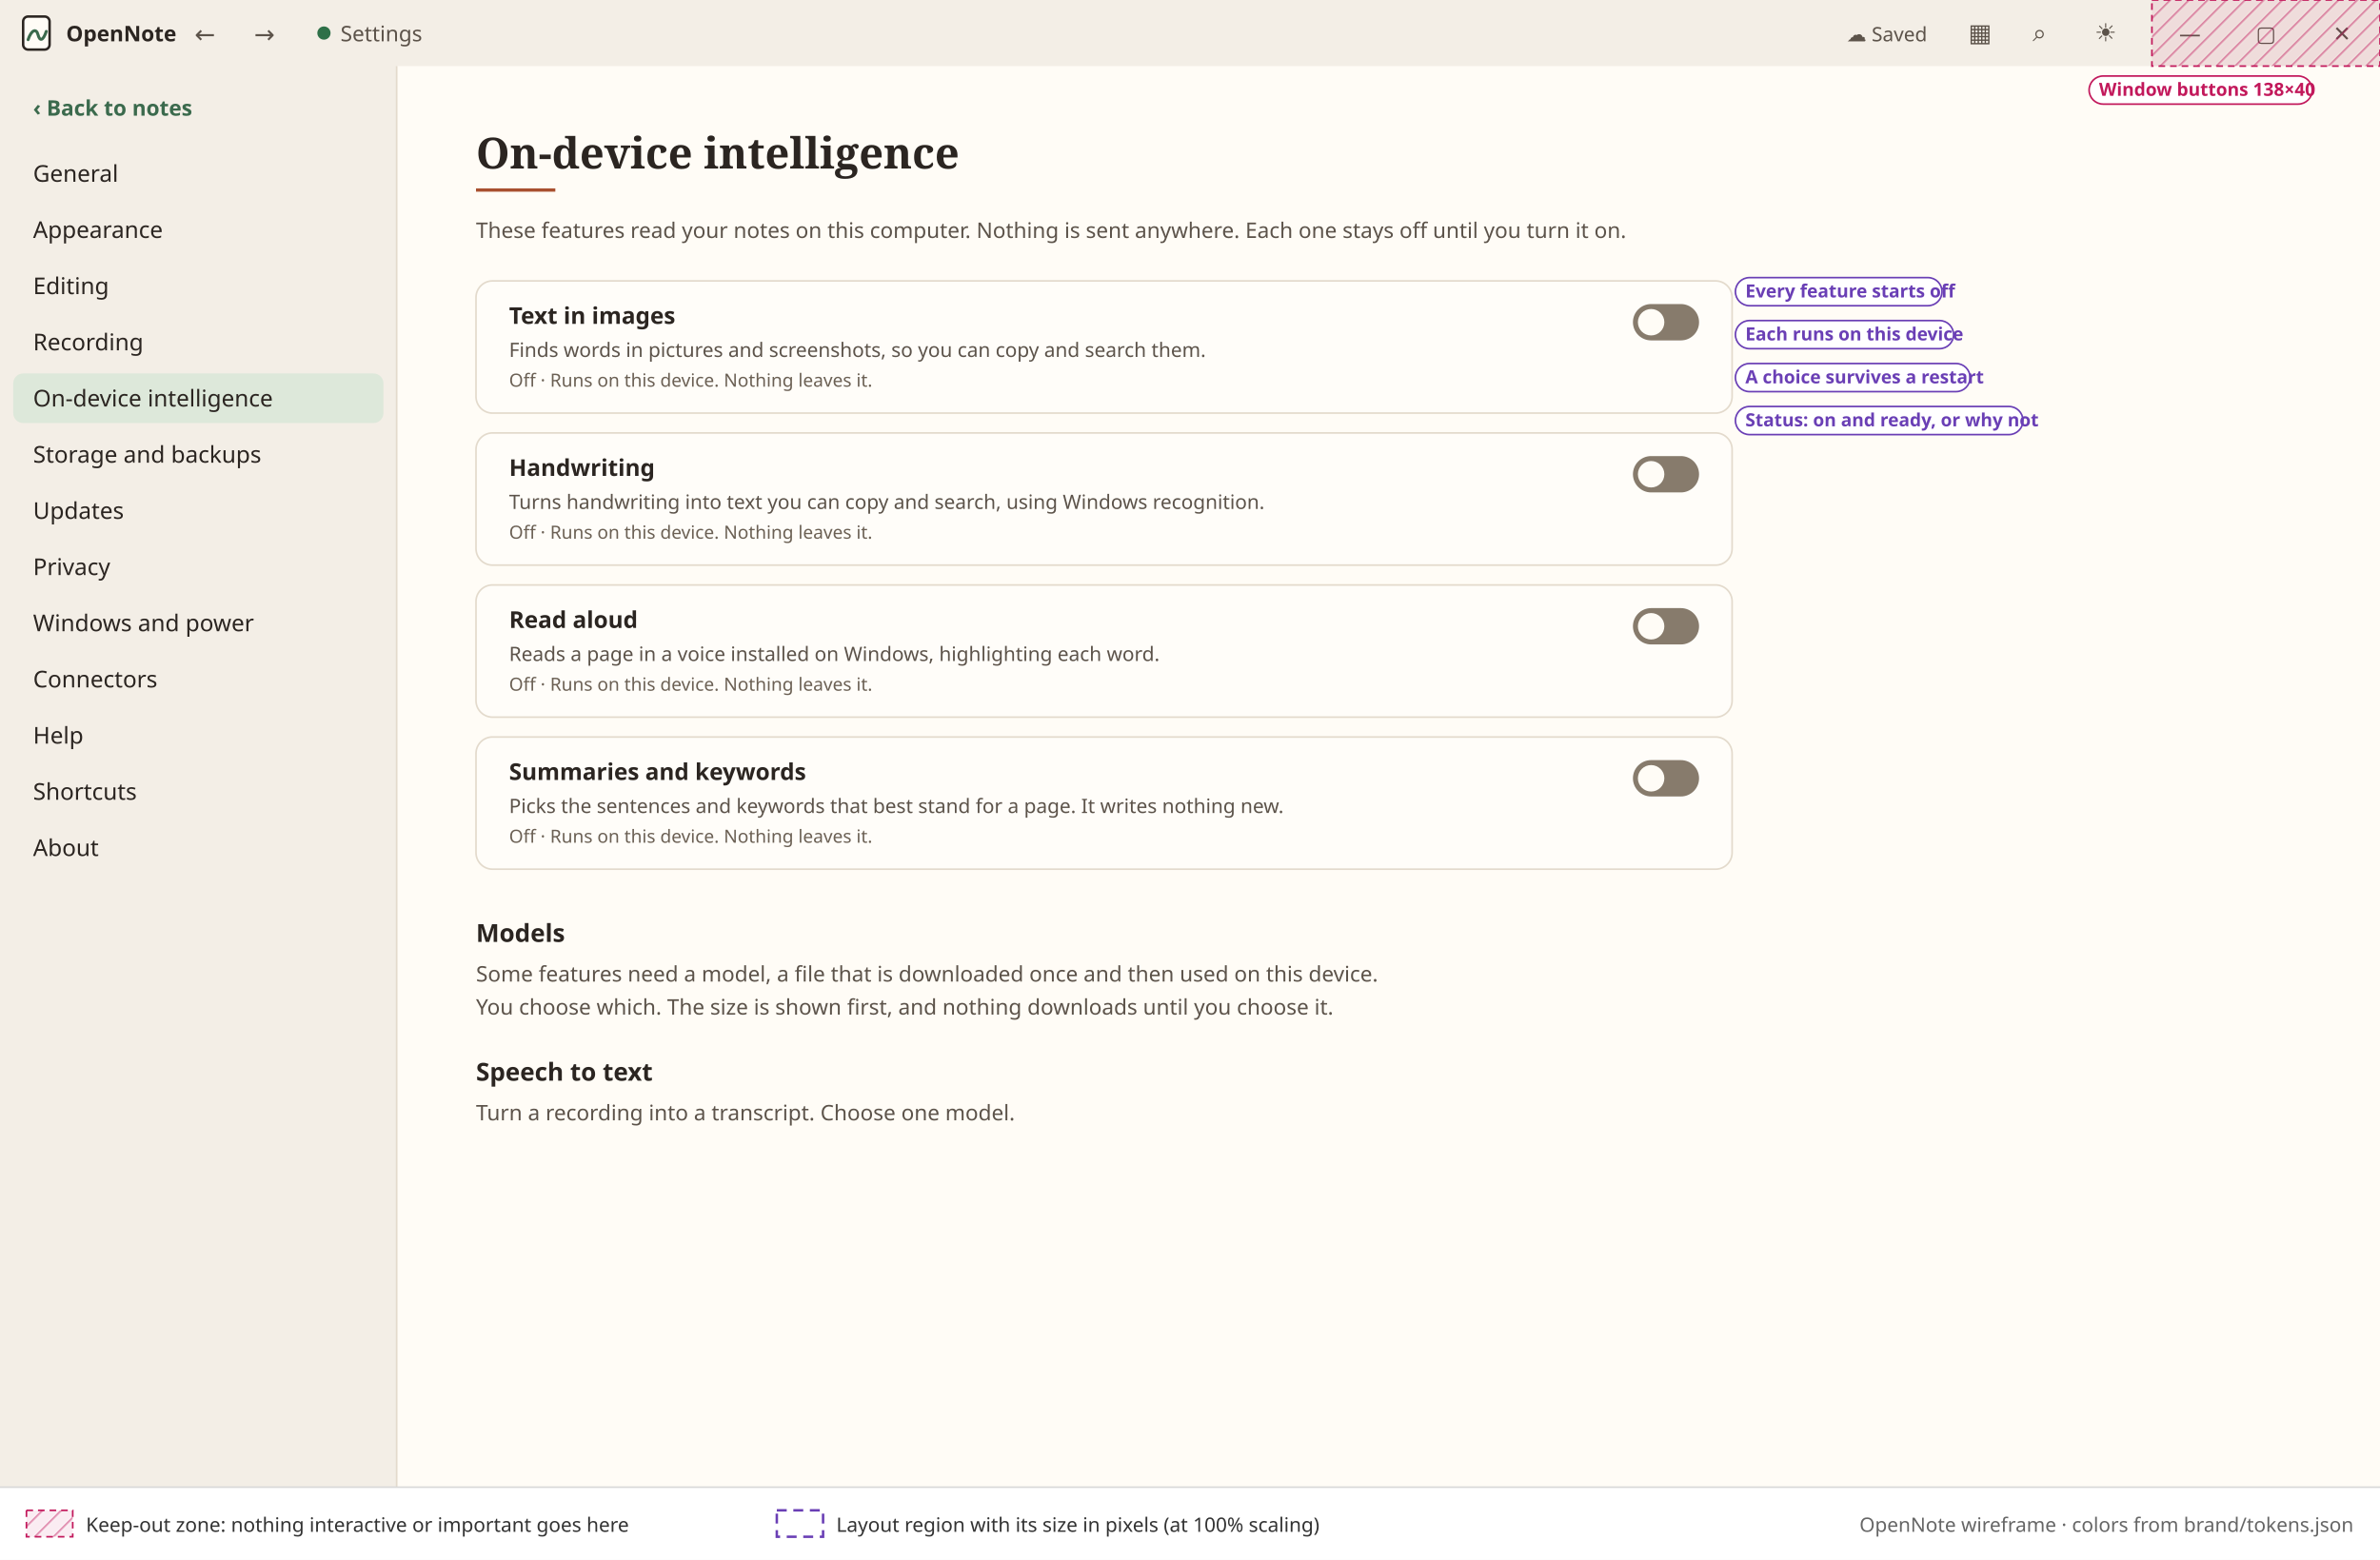
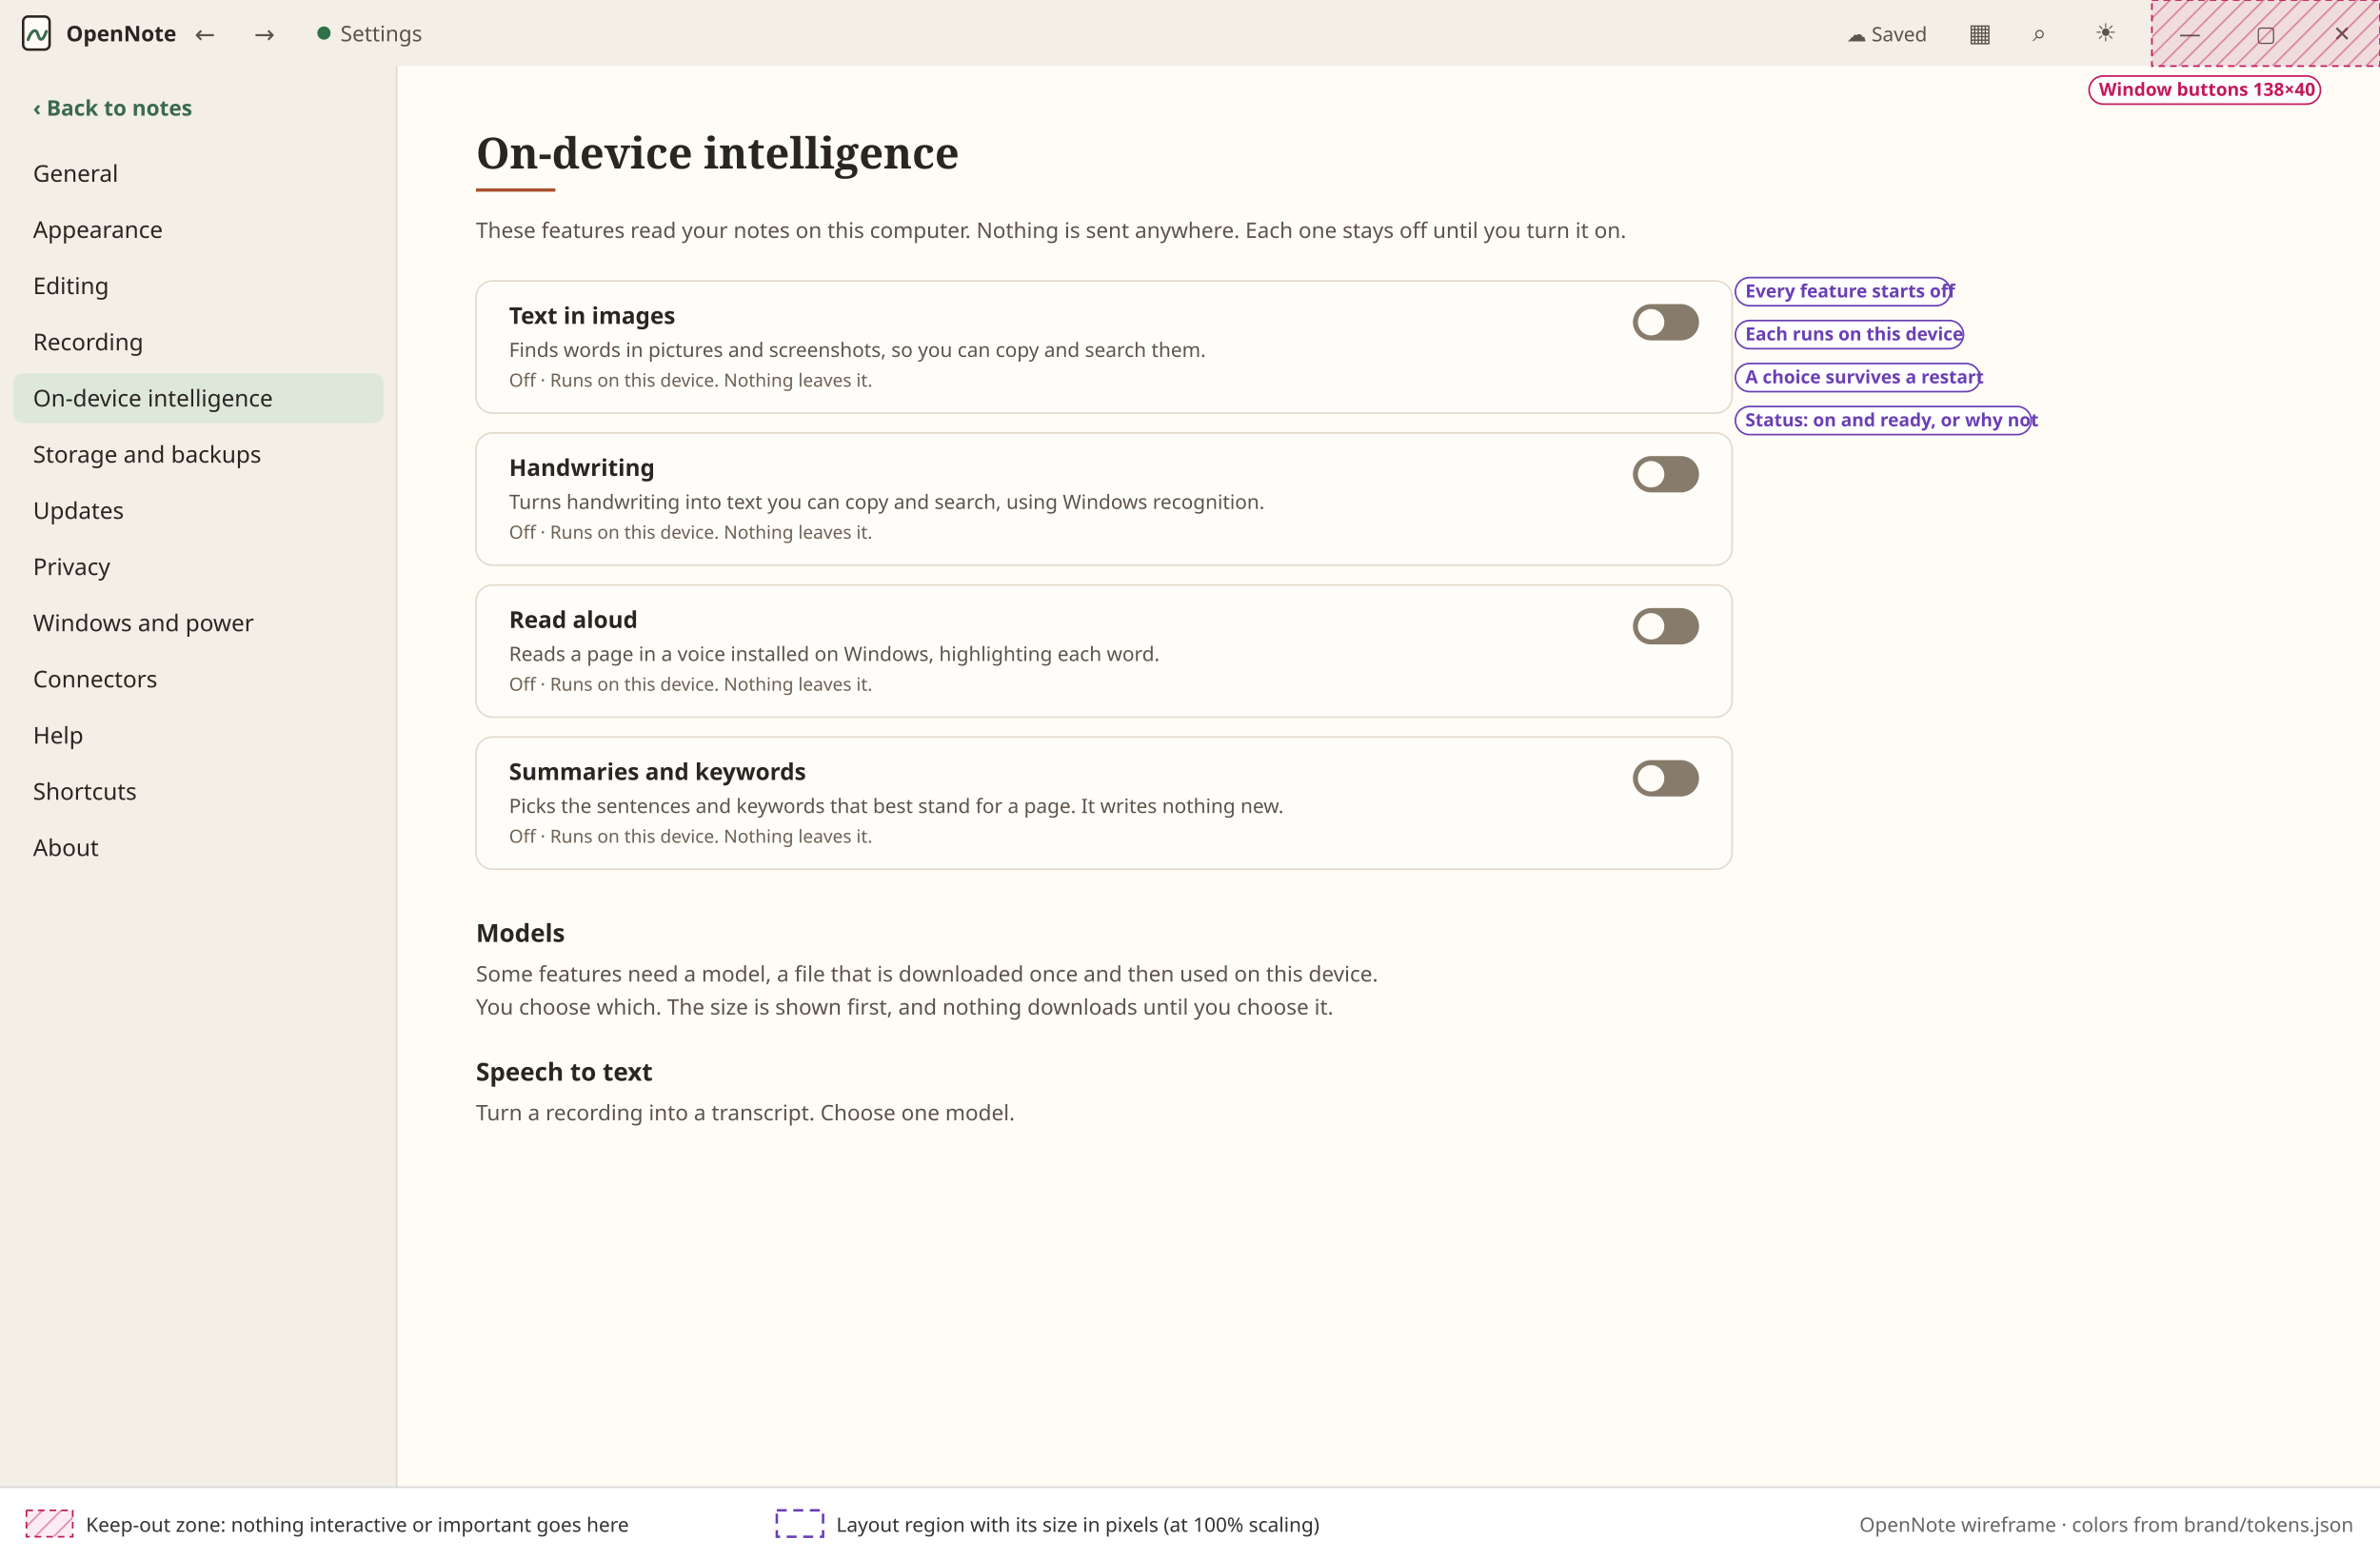
<svg xmlns="http://www.w3.org/2000/svg" viewBox="0 0 1440 944" width="1440" height="944" role="img">
  <defs>
    <pattern id="hatch" width="8" height="8" patternUnits="userSpaceOnUse" patternTransform="rotate(45)">
      <rect width="8" height="8" fill="#C2185B" fill-opacity="0.08" />
      <line x1="0" y1="0" x2="0" y2="8" stroke="#C2185B" stroke-opacity="0.45" stroke-width="2" />
    </pattern>
    <filter id="shadow" x="-10%" y="-10%" width="120%" height="130%">
      <feDropShadow dx="0" dy="4" stdDeviation="6" flood-color="#2B2521" flood-opacity="0.16" />
    </filter>
  </defs>
  <rect x="0" y="0" width="1440" height="900" rx="0" fill="#F3EEE6" />
  <rect x="0" y="0" width="1440" height="40" rx="0" fill="#F3EEE6" />
  <rect x="14" y="10" width="16" height="20" rx="3" fill="#FFFCF6" stroke="#2B2521" stroke-width="1.5" />
  <path d="M17 24c2-6 5-7 6-3s3 4 5-2" fill="none" stroke-linecap="round" stroke-linejoin="round" stroke="#3B6A4D" stroke-width="1.8" />
  <text x="40" y="25" font-size="13" font-weight="600" fill="#2B2521" text-anchor="start" font-family="'Atkinson Hyperlegible Next', 'Segoe UI', system-ui, sans-serif">OpenNote</text>
  <text x="124" y="26" font-size="15" font-weight="400" fill="#5C534A" text-anchor="middle" font-family="'Atkinson Hyperlegible Next', 'Segoe UI', system-ui, sans-serif">←</text>
  <text x="160" y="26" font-size="15" font-weight="400" fill="#5C534A" text-anchor="middle" font-family="'Atkinson Hyperlegible Next', 'Segoe UI', system-ui, sans-serif">→</text>
  <circle cx="196" cy="20" r="4" fill="#2E7048" />
  <text x="206" y="25" font-size="13" font-weight="400" fill="#5C534A" text-anchor="start" font-family="'Atkinson Hyperlegible Next', 'Segoe UI', system-ui, sans-serif">Settings</text>
  <text x="1166" y="25" font-size="12" font-weight="400" fill="#5C534A" text-anchor="end" font-family="'Atkinson Hyperlegible Next', 'Segoe UI', system-ui, sans-serif">☁ Saved</text>
  <text x="1198" y="25" font-size="15" font-weight="400" fill="#5C534A" text-anchor="middle" font-family="'Atkinson Hyperlegible Next', 'Segoe UI', system-ui, sans-serif">▦</text>
  <text x="1234" y="25" font-size="15" font-weight="400" fill="#5C534A" text-anchor="middle" font-family="'Atkinson Hyperlegible Next', 'Segoe UI', system-ui, sans-serif">⌕</text>
  <text x="1274" y="25" font-size="15" font-weight="400" fill="#5C534A" text-anchor="middle" font-family="'Atkinson Hyperlegible Next', 'Segoe UI', system-ui, sans-serif">☀</text>
  <text x="1325" y="25" font-size="13" font-weight="400" fill="#5C534A" text-anchor="middle" font-family="'Atkinson Hyperlegible Next', 'Segoe UI', system-ui, sans-serif">—</text>
  <text x="1371" y="25" font-size="13" font-weight="400" fill="#5C534A" text-anchor="middle" font-family="'Atkinson Hyperlegible Next', 'Segoe UI', system-ui, sans-serif">▢</text>
  <text x="1417" y="25" font-size="13" font-weight="400" fill="#5C534A" text-anchor="middle" font-family="'Atkinson Hyperlegible Next', 'Segoe UI', system-ui, sans-serif">✕</text>
  <rect x="240" y="40" width="1200" height="860" rx="0" fill="#FFFCF6" />
  <rect x="0" y="40" width="240" height="860" rx="0" fill="#F3EEE6" />
  <line x1="240" y1="40" x2="240" y2="900" stroke="#E3DACC" />
  <text x="20" y="70" font-size="13" font-weight="600" fill="#3B6A4D" text-anchor="start" font-family="'Atkinson Hyperlegible Next', 'Segoe UI', system-ui, sans-serif">‹ Back to notes</text>
  <text x="20" y="110" font-size="14" font-weight="400" fill="#2B2521" text-anchor="start" font-family="'Atkinson Hyperlegible Next', 'Segoe UI', system-ui, sans-serif">General</text>
  <text x="20" y="144" font-size="14" font-weight="400" fill="#2B2521" text-anchor="start" font-family="'Atkinson Hyperlegible Next', 'Segoe UI', system-ui, sans-serif">Appearance</text>
  <text x="20" y="178" font-size="14" font-weight="400" fill="#2B2521" text-anchor="start" font-family="'Atkinson Hyperlegible Next', 'Segoe UI', system-ui, sans-serif">Editing</text>
  <text x="20" y="212" font-size="14" font-weight="400" fill="#2B2521" text-anchor="start" font-family="'Atkinson Hyperlegible Next', 'Segoe UI', system-ui, sans-serif">Recording</text>
  <rect x="8" y="226" width="224" height="30" rx="6" fill="#DDE8DA" />
  <text x="20" y="246" font-size="14" font-weight="400" fill="#2B2521" text-anchor="start" font-family="'Atkinson Hyperlegible Next', 'Segoe UI', system-ui, sans-serif">On-device intelligence</text>
  <text x="20" y="280" font-size="14" font-weight="400" fill="#2B2521" text-anchor="start" font-family="'Atkinson Hyperlegible Next', 'Segoe UI', system-ui, sans-serif">Storage and backups</text>
  <text x="20" y="314" font-size="14" font-weight="400" fill="#2B2521" text-anchor="start" font-family="'Atkinson Hyperlegible Next', 'Segoe UI', system-ui, sans-serif">Updates</text>
  <text x="20" y="348" font-size="14" font-weight="400" fill="#2B2521" text-anchor="start" font-family="'Atkinson Hyperlegible Next', 'Segoe UI', system-ui, sans-serif">Privacy</text>
  <text x="20" y="382" font-size="14" font-weight="400" fill="#2B2521" text-anchor="start" font-family="'Atkinson Hyperlegible Next', 'Segoe UI', system-ui, sans-serif">Windows and power</text>
  <text x="20" y="416" font-size="14" font-weight="400" fill="#2B2521" text-anchor="start" font-family="'Atkinson Hyperlegible Next', 'Segoe UI', system-ui, sans-serif">Connectors</text>
  <text x="20" y="450" font-size="14" font-weight="400" fill="#2B2521" text-anchor="start" font-family="'Atkinson Hyperlegible Next', 'Segoe UI', system-ui, sans-serif">Help</text>
  <text x="20" y="484" font-size="14" font-weight="400" fill="#2B2521" text-anchor="start" font-family="'Atkinson Hyperlegible Next', 'Segoe UI', system-ui, sans-serif">Shortcuts</text>
  <text x="20" y="518" font-size="14" font-weight="400" fill="#2B2521" text-anchor="start" font-family="'Atkinson Hyperlegible Next', 'Segoe UI', system-ui, sans-serif">About</text>
  <g pointer-events="none">
    <rect x="1302" y="0" width="138" height="40" rx="0" fill="url(#hatch)" stroke="#C2185B" stroke-width="1" stroke-dasharray="4 3" />
  </g>
  <g data-fit="4" pointer-events="none">
-     <rect x="1264" y="46" width="135" height="17" rx="8.5" fill="#FFFFFF" stroke="#C2185B" stroke-width="1" />
+     <rect x="1264" y="46" width="140" height="17" rx="8.5" fill="#FFFFFF" stroke="#C2185B" stroke-width="1" />
    <text x="1270" y="58" font-size="11" font-weight="600" fill="#C2185B" text-anchor="start" font-family="'Atkinson Hyperlegible Next', 'Segoe UI', system-ui, sans-serif">Window buttons 138×40</text>
  </g>
  <text x="288" y="102" font-size="26" font-weight="700" fill="#2B2521" text-anchor="start" font-family="Literata, Cambria, Georgia, serif">On-device intelligence</text>
  <rect x="288" y="114" width="48" height="2" rx="0" fill="#A9502F" />
  <text x="288" y="144" font-size="13" font-weight="400" fill="#5C534A" text-anchor="start" font-family="'Atkinson Hyperlegible Next', 'Segoe UI', system-ui, sans-serif">These features read your notes on this computer. Nothing is sent anywhere. Each one stays off until you turn it on.</text>
  <rect x="288" y="170" width="760" height="80" rx="10" fill="#FFFDF9" stroke="#E3DACC" stroke-width="1" />
  <text x="308" y="196" font-size="14" font-weight="600" fill="#2B2521" text-anchor="start" font-family="'Atkinson Hyperlegible Next', 'Segoe UI', system-ui, sans-serif">Text in images</text>
  <text x="308" y="216" font-size="12" font-weight="400" fill="#5C534A" text-anchor="start" font-family="'Atkinson Hyperlegible Next', 'Segoe UI', system-ui, sans-serif">Finds words in pictures and screenshots, so you can copy and search them.</text>
  <rect x="988" y="184" width="40" height="22" rx="11" fill="#877B6C" />
  <circle cx="999" cy="195" r="8" fill="#FFFCF6" />
  <text x="308" y="234" font-size="11" font-weight="400" fill="#6B6054" text-anchor="start" font-family="'Atkinson Hyperlegible Next', 'Segoe UI', system-ui, sans-serif">Off · Runs on this device. Nothing leaves it.</text>
  <rect x="288" y="262" width="760" height="80" rx="10" fill="#FFFDF9" stroke="#E3DACC" stroke-width="1" />
  <text x="308" y="288" font-size="14" font-weight="600" fill="#2B2521" text-anchor="start" font-family="'Atkinson Hyperlegible Next', 'Segoe UI', system-ui, sans-serif">Handwriting</text>
  <text x="308" y="308" font-size="12" font-weight="400" fill="#5C534A" text-anchor="start" font-family="'Atkinson Hyperlegible Next', 'Segoe UI', system-ui, sans-serif">Turns handwriting into text you can copy and search, using Windows recognition.</text>
  <rect x="988" y="276" width="40" height="22" rx="11" fill="#877B6C" />
  <circle cx="999" cy="287" r="8" fill="#FFFCF6" />
  <text x="308" y="326" font-size="11" font-weight="400" fill="#6B6054" text-anchor="start" font-family="'Atkinson Hyperlegible Next', 'Segoe UI', system-ui, sans-serif">Off · Runs on this device. Nothing leaves it.</text>
  <rect x="288" y="354" width="760" height="80" rx="10" fill="#FFFDF9" stroke="#E3DACC" stroke-width="1" />
  <text x="308" y="380" font-size="14" font-weight="600" fill="#2B2521" text-anchor="start" font-family="'Atkinson Hyperlegible Next', 'Segoe UI', system-ui, sans-serif">Read aloud</text>
  <text x="308" y="400" font-size="12" font-weight="400" fill="#5C534A" text-anchor="start" font-family="'Atkinson Hyperlegible Next', 'Segoe UI', system-ui, sans-serif">Reads a page in a voice installed on Windows, highlighting each word.</text>
  <rect x="988" y="368" width="40" height="22" rx="11" fill="#877B6C" />
  <circle cx="999" cy="379" r="8" fill="#FFFCF6" />
  <text x="308" y="418" font-size="11" font-weight="400" fill="#6B6054" text-anchor="start" font-family="'Atkinson Hyperlegible Next', 'Segoe UI', system-ui, sans-serif">Off · Runs on this device. Nothing leaves it.</text>
  <rect x="288" y="446" width="760" height="80" rx="10" fill="#FFFDF9" stroke="#E3DACC" stroke-width="1" />
  <text x="308" y="472" font-size="14" font-weight="600" fill="#2B2521" text-anchor="start" font-family="'Atkinson Hyperlegible Next', 'Segoe UI', system-ui, sans-serif">Summaries and keywords</text>
  <text x="308" y="492" font-size="12" font-weight="400" fill="#5C534A" text-anchor="start" font-family="'Atkinson Hyperlegible Next', 'Segoe UI', system-ui, sans-serif">Picks the sentences and keywords that best stand for a page. It writes nothing new.</text>
  <rect x="988" y="460" width="40" height="22" rx="11" fill="#877B6C" />
  <circle cx="999" cy="471" r="8" fill="#FFFCF6" />
  <text x="308" y="510" font-size="11" font-weight="400" fill="#6B6054" text-anchor="start" font-family="'Atkinson Hyperlegible Next', 'Segoe UI', system-ui, sans-serif">Off · Runs on this device. Nothing leaves it.</text>
  <text x="288" y="570" font-size="15" font-weight="600" fill="#2B2521" text-anchor="start" font-family="'Atkinson Hyperlegible Next', 'Segoe UI', system-ui, sans-serif">Models</text>
  <text x="288" y="594" font-size="13" font-weight="400" fill="#5C534A" text-anchor="start" font-family="'Atkinson Hyperlegible Next', 'Segoe UI', system-ui, sans-serif">Some features need a model, a file that is downloaded once and then used on this device.</text>
  <text x="288" y="614" font-size="13" font-weight="400" fill="#5C534A" text-anchor="start" font-family="'Atkinson Hyperlegible Next', 'Segoe UI', system-ui, sans-serif">You choose which. The size is shown first, and nothing downloads until you choose it.</text>
  <text x="288" y="654" font-size="15" font-weight="600" fill="#2B2521" text-anchor="start" font-family="'Atkinson Hyperlegible Next', 'Segoe UI', system-ui, sans-serif">Speech to text</text>
  <text x="288" y="678" font-size="13" font-weight="400" fill="#5C534A" text-anchor="start" font-family="'Atkinson Hyperlegible Next', 'Segoe UI', system-ui, sans-serif">Turn a recording into a transcript. Choose one model.</text>
  <g data-fit="4" pointer-events="none">
-     <rect x="1050" y="168" width="125" height="17" rx="8.5" fill="#FFFFFF" stroke="#6A3FB5" stroke-width="1" />
+     <rect x="1050" y="168" width="130" height="17" rx="8.5" fill="#FFFFFF" stroke="#6A3FB5" stroke-width="1" />
    <text x="1056" y="180" font-size="11" font-weight="600" fill="#6A3FB5" text-anchor="start" font-family="'Atkinson Hyperlegible Next', 'Segoe UI', system-ui, sans-serif">Every feature starts off</text>
  </g>
  <g data-fit="4" pointer-events="none">
-     <rect x="1050" y="194" width="132" height="17" rx="8.5" fill="#FFFFFF" stroke="#6A3FB5" stroke-width="1" />
+     <rect x="1050" y="194" width="138" height="17" rx="8.5" fill="#FFFFFF" stroke="#6A3FB5" stroke-width="1" />
    <text x="1056" y="206" font-size="11" font-weight="600" fill="#6A3FB5" text-anchor="start" font-family="'Atkinson Hyperlegible Next', 'Segoe UI', system-ui, sans-serif">Each runs on this device</text>
  </g>
  <g data-fit="4" pointer-events="none">
-     <rect x="1050" y="220" width="142" height="17" rx="8.5" fill="#FFFFFF" stroke="#6A3FB5" stroke-width="1" />
+     <rect x="1050" y="220" width="148" height="17" rx="8.5" fill="#FFFFFF" stroke="#6A3FB5" stroke-width="1" />
    <text x="1056" y="232" font-size="11" font-weight="600" fill="#6A3FB5" text-anchor="start" font-family="'Atkinson Hyperlegible Next', 'Segoe UI', system-ui, sans-serif">A choice survives a restart</text>
  </g>
  <g data-fit="4" pointer-events="none">
-     <rect x="1050" y="246" width="174" height="17" rx="8.5" fill="#FFFFFF" stroke="#6A3FB5" stroke-width="1" />
+     <rect x="1050" y="246" width="179" height="17" rx="8.5" fill="#FFFFFF" stroke="#6A3FB5" stroke-width="1" />
    <text x="1056" y="258" font-size="11" font-weight="600" fill="#6A3FB5" text-anchor="start" font-family="'Atkinson Hyperlegible Next', 'Segoe UI', system-ui, sans-serif">Status: on and ready, or why not</text>
  </g>
  <rect x="0" y="900" width="1440" height="44" rx="0" fill="#FFFFFF" />
  <line x1="0" y1="900" x2="1440" y2="900" stroke="#D9D9D9" />
  <rect x="16" y="914" width="28" height="16" rx="0" fill="url(#hatch)" stroke="#C2185B" stroke-width="1" stroke-dasharray="4 3" />
  <text x="52" y="927" font-size="12" font-weight="400" fill="#333" text-anchor="start" font-family="'Atkinson Hyperlegible Next', 'Segoe UI', system-ui, sans-serif">Keep-out zone: nothing interactive or important goes here</text>
  <rect x="470" y="914" width="28" height="16" rx="0" fill="none" stroke="#6A3FB5" stroke-width="1.5" stroke-dasharray="6 4" />
  <text x="506" y="927" font-size="12" font-weight="400" fill="#333" text-anchor="start" font-family="'Atkinson Hyperlegible Next', 'Segoe UI', system-ui, sans-serif">Layout region with its size in pixels (at 100% scaling)</text>
  <text x="1424" y="927" font-size="12" font-weight="400" fill="#666" text-anchor="end" font-family="'Atkinson Hyperlegible Next', 'Segoe UI', system-ui, sans-serif">OpenNote wireframe · colors from brand/tokens.json</text>
</svg>
